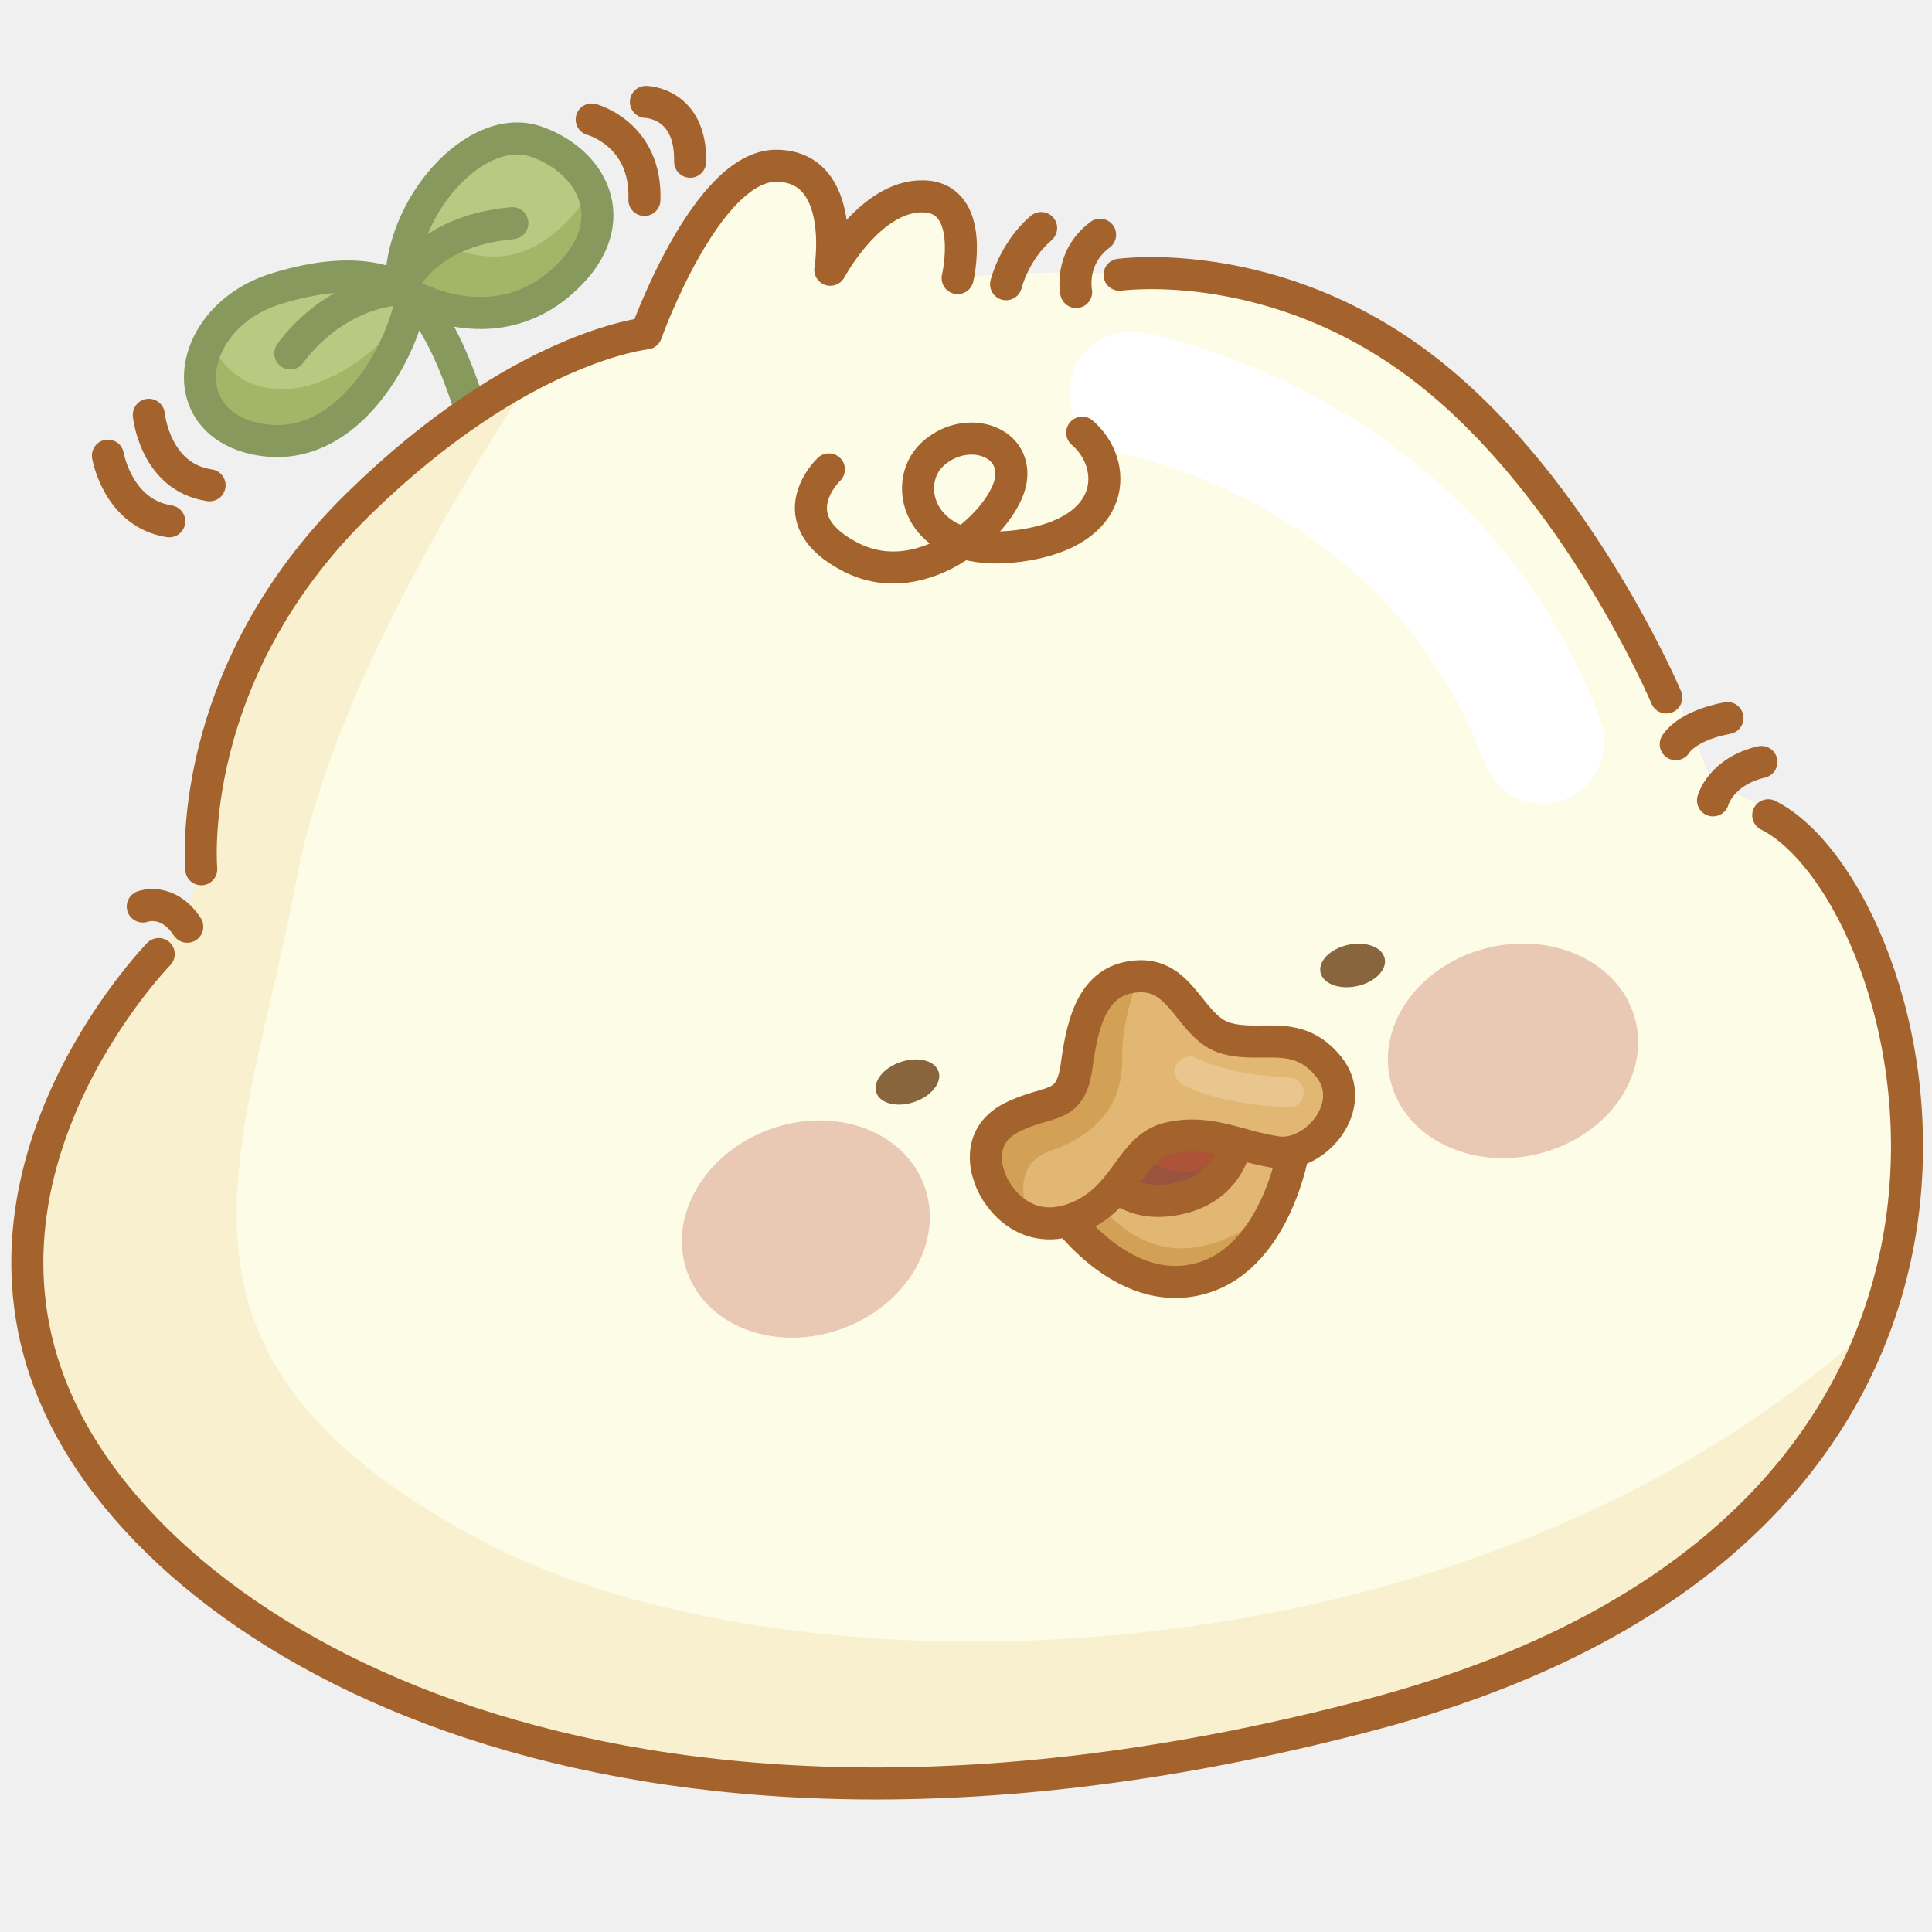
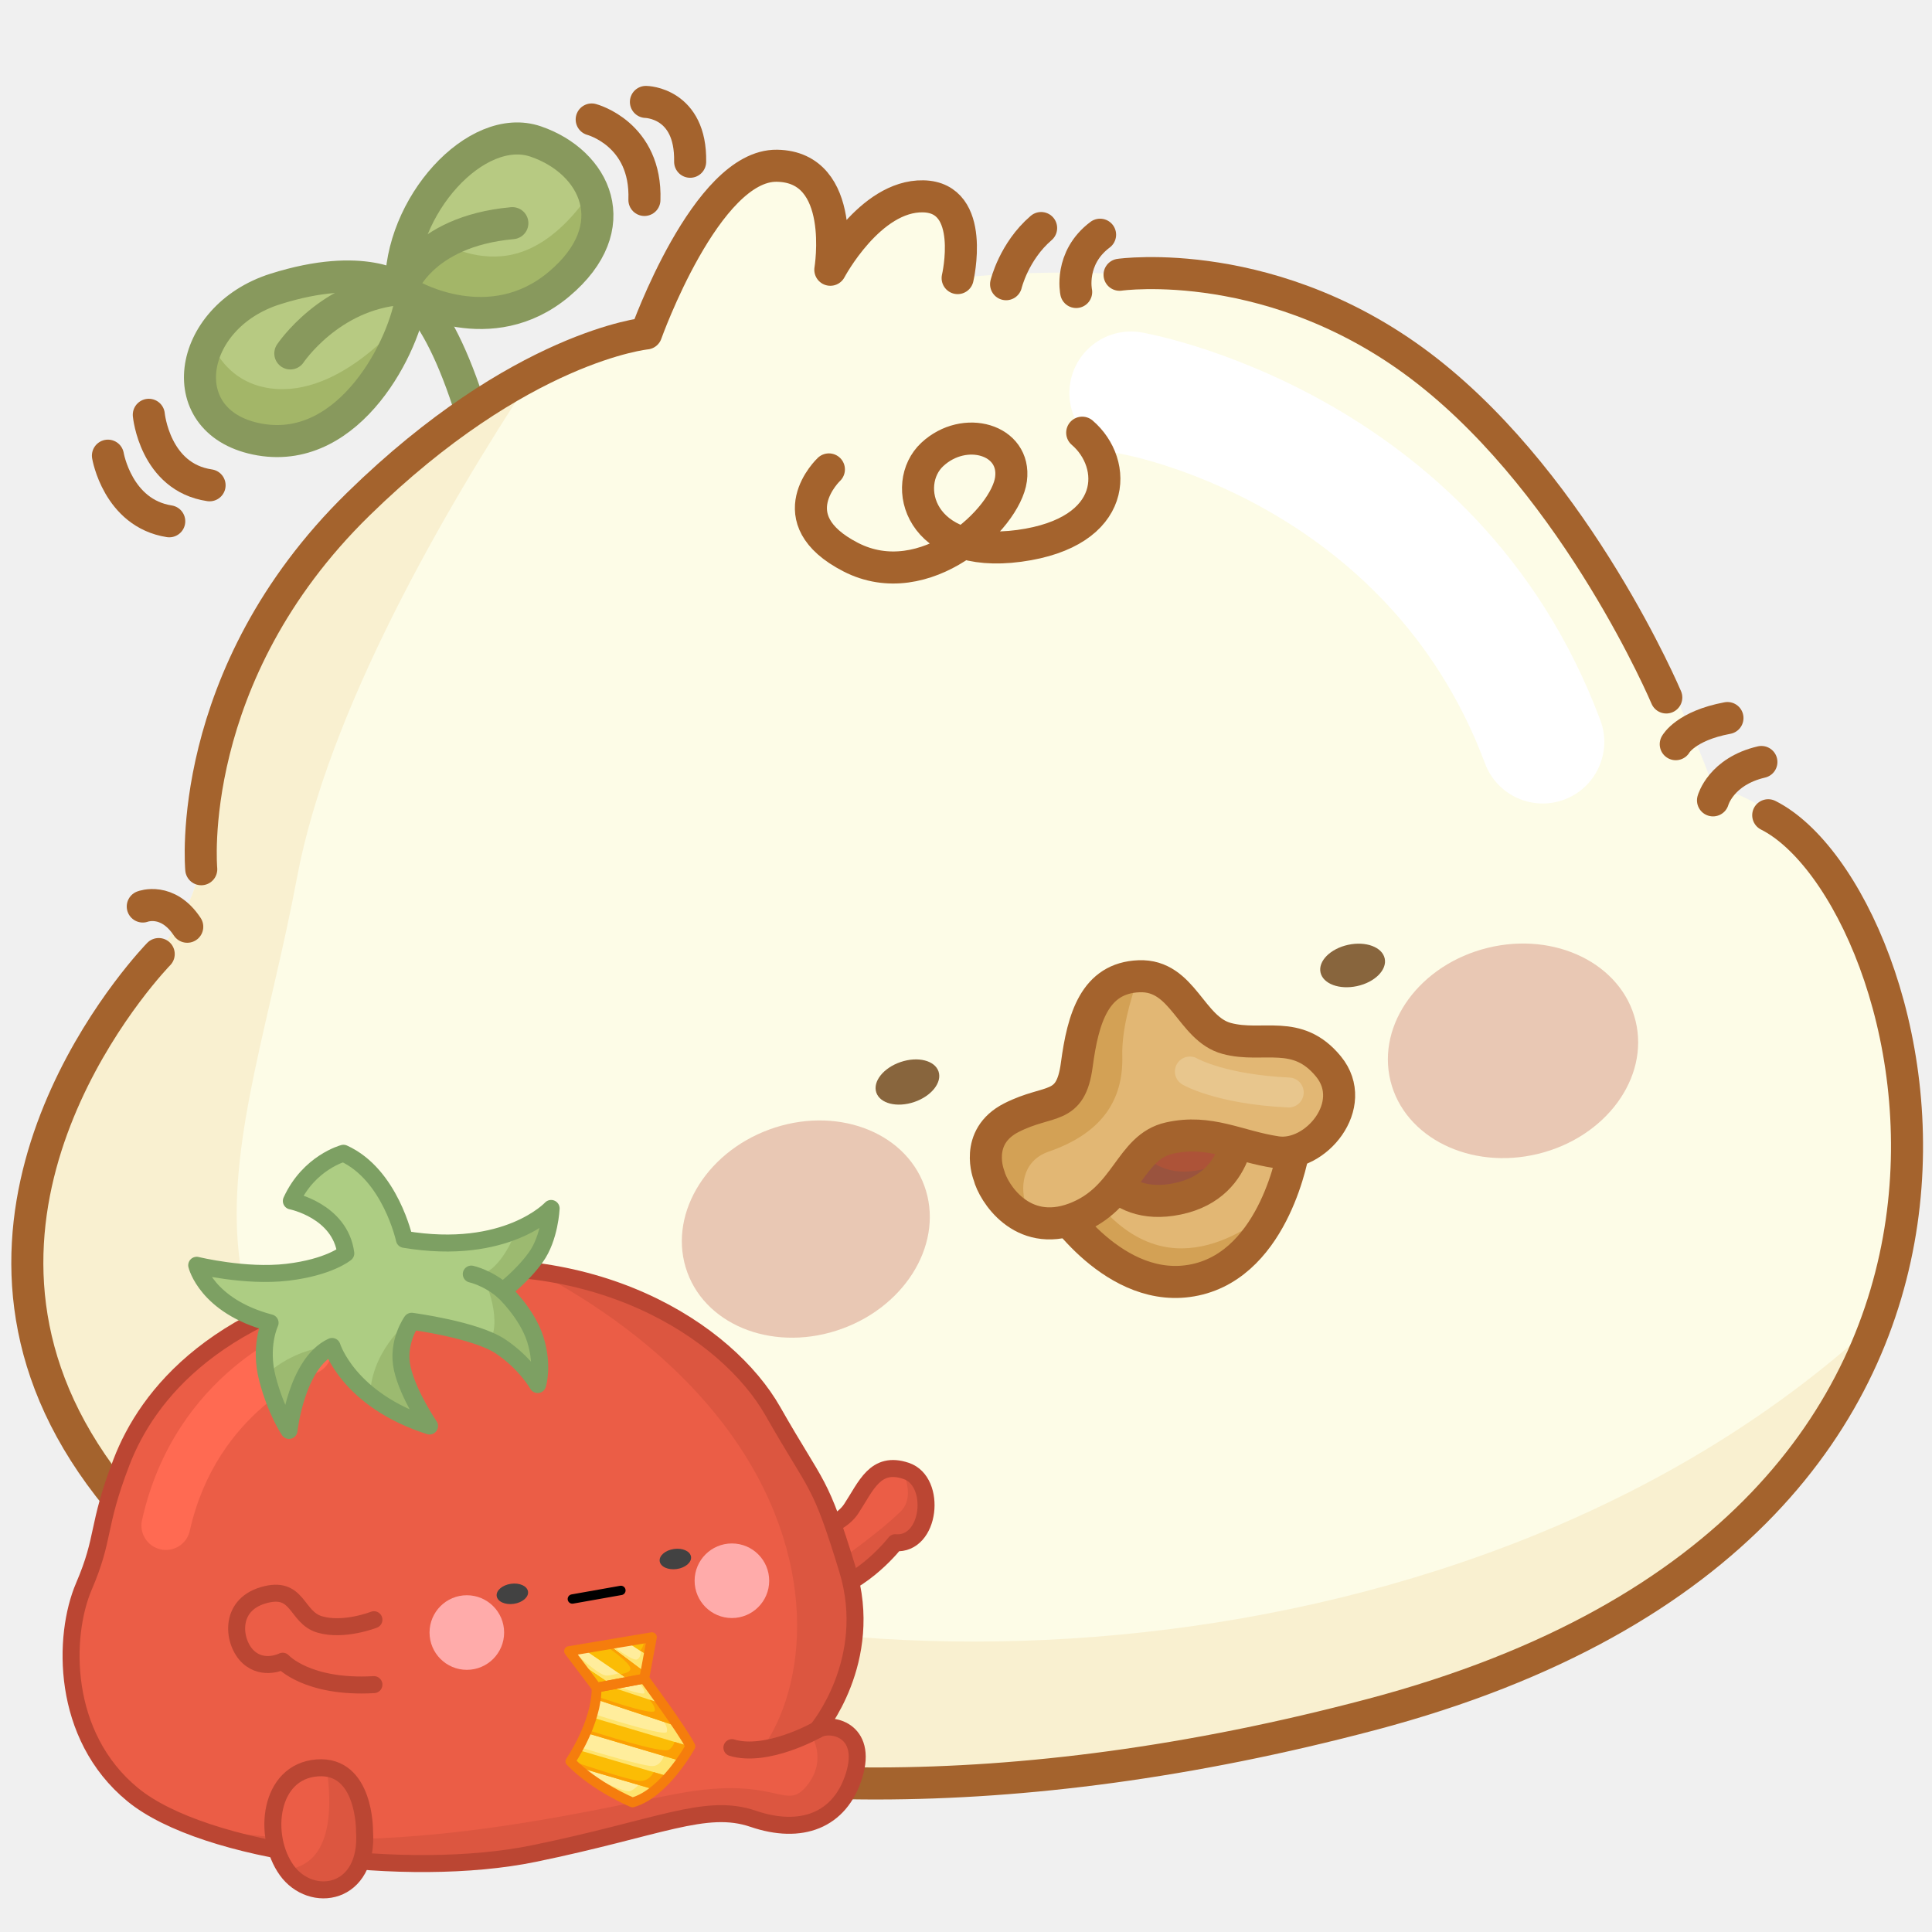
<svg xmlns="http://www.w3.org/2000/svg" width="100%" height="100%" viewBox="0 0 200 200" version="1.1" xml:space="preserve" style="fill-rule:evenodd;clip-rule:evenodd;stroke-linecap:round;stroke-linejoin:round;stroke-miterlimit:1.5;">
  <g transform="matrix(0.086716,0,0,0.086716,-55.8866,-68.91501)">
    <g transform="matrix(1,0,0,1,0,3.716184)">
      <g>
        <g>
          <path d="M1127.936,1125.984C1127.936,1125.984 1140.11,1009.434 1219.692,978.485C1299.275,947.536 1352.114,991.967 1357.38,1041.72C1362.646,1091.473 1306.153,1155.336 1233.939,1158.283C1161.725,1161.231 1149.774,1146.334 1132.415,1161.151C1115.056,1175.968 1088.528,1289.28 1014.841,1307.54C941.153,1325.8 877.145,1306.15 884.095,1236.392C891.045,1166.634 978.901,1129.795 1027.328,1123.406C1075.756,1117.018 1127.936,1125.984 1127.936,1125.984Z" style="fill:rgb(183,202,130);" />
          <path d="M1123.511,1174.476C1105.668,1208.903 1077.072,1292.118 1014.841,1307.54C941.153,1325.8 877.145,1306.15 884.095,1236.392C885.432,1222.975 889.762,1210.776 896.228,1199.777C907.548,1224.556 927.112,1246.14 959.145,1253.176C1044.77,1271.984 1123.511,1174.476 1123.511,1174.476ZM1351.019,1017.928C1354.363,1025.507 1356.514,1033.542 1357.38,1041.72C1362.646,1091.473 1306.153,1155.336 1233.939,1158.283C1161.725,1161.231 1149.774,1146.334 1132.415,1161.151C1129.716,1163.455 1126.796,1168.139 1123.511,1174.476L1114.115,1124.071C1122.743,1125.091 1127.936,1125.984 1127.936,1125.984C1127.936,1125.984 1131.033,1096.331 1144.316,1062.968C1169.011,1081.937 1204.189,1100.58 1244.229,1096.762C1294.491,1091.969 1331.294,1048.227 1351.019,1017.928Z" style="fill:rgb(163,182,104);" />
          <path d="M1123.221,1136.032C1123.221,1136.032 1170.575,1146.91 1216.648,1315.847" style="fill:none;stroke:rgb(136,153,93);stroke-width:38.26px;" />
          <path d="M991.056,1212.921C991.056,1212.921 1038.173,1142.25 1123.221,1136.032" style="fill:none;stroke:rgb(136,153,93);stroke-width:38.26px;" />
          <path d="M1123.221,1136.032C1123.221,1136.032 1145.309,1067.482 1256.119,1057.408" style="fill:none;stroke:rgb(136,153,93);stroke-width:38.26px;" />
          <path d="M1123.221,1136.032C1123.221,1136.032 1079.58,1102.359 973.057,1136.032C866.534,1169.704 847.465,1297.603 955.303,1315.847C1063.142,1334.092 1128.741,1201.678 1135.731,1143.814C1135.731,1143.814 1230.159,1198.719 1311.696,1130.292C1393.232,1061.866 1355.094,984.275 1284.079,959.945C1213.063,935.616 1120.833,1037.261 1123.221,1136.032Z" style="fill:none;stroke:rgb(136,153,93);stroke-width:38.26px;" />
          <g>
            <path d="M884.095,1813.322C884.095,1813.322 887.843,1579.943 1040.254,1416.815C1192.665,1253.687 1419.047,1180.651 1419.047,1180.651C1419.047,1180.651 1509.035,987.18 1571.132,988.86C1633.229,990.54 1637.903,1084.577 1637.903,1084.577C1637.903,1084.577 1695.257,1023.648 1749.974,1025.55C1804.692,1027.452 1787.685,1122.989 1787.685,1122.989C1787.685,1122.989 2198.818,1070.317 2397.667,1263.213C2596.516,1456.108 2689.428,1729.773 2689.428,1729.773C2689.428,1729.773 2854.894,1758.486 2903.717,2010.354C2952.539,2262.221 2907.526,2671.408 2332.295,2823.433C1757.064,2975.458 1229.963,2975.72 861.245,2657.669C492.526,2339.617 754.612,2024.35 801.581,1968.251C848.549,1912.151 881.538,1864.523 884.095,1813.322Z" style="fill:rgb(253,252,231);" />
            <path d="M2888.019,2365.79C2829.366,2551.18 2674.842,2732.903 2332.295,2823.433C1757.064,2975.458 1229.963,2975.72 861.245,2657.669C492.526,2339.617 754.612,2024.35 801.581,1968.251C848.549,1912.151 881.538,1864.523 884.095,1813.322C884.095,1813.322 887.843,1579.943 1040.254,1416.815C1113.825,1338.071 1204.631,1280.32 1278.891,1241.643C1174.15,1401.191 1036.216,1639.867 998.976,1838.91C936.76,2171.442 799.457,2407.431 1219.948,2630.549C1584.362,2823.911 2404.773,2816.189 2888.019,2365.79Z" style="fill:rgb(249,240,208);" />
            <g transform="matrix(1,0,0,1,8.9984,28.48945)">
              <path d="M1973.382,1304.264C1933.374,1297.511 1906.374,1259.547 1913.126,1219.538C1919.879,1179.53 1957.843,1152.53 1997.852,1159.282C1997.852,1159.282 2397.82,1225.973 2545.994,1622.455C2560.198,1660.462 2540.873,1702.851 2502.866,1717.055C2464.859,1731.259 2422.47,1711.934 2408.266,1673.927C2290.415,1358.584 1973.382,1304.264 1973.382,1304.264Z" style="fill:white;" />
            </g>
          </g>
          <path d="M1350.831,933.636C1350.831,933.636 1416.547,950.831 1413.77,1029.701" style="fill:none;stroke:rgb(164,99,45);stroke-width:38.26px;" />
          <g transform="matrix(0.97225,-0.233946,0.233946,0.97225,-181.7048,364.0661)">
            <path d="M1424.598,907.056C1424.598,907.056 1477.041,920.406 1459.215,988.849" style="fill:none;stroke:rgb(164,99,45);stroke-width:38.26px;" />
          </g>
          <path d="M822.116,1286.176C822.116,1286.176 829.178,1360.735 894.666,1370.325" style="fill:none;stroke:rgb(164,99,45);stroke-width:38.26px;" />
          <path d="M773.32,1334.971C773.32,1334.971 784.877,1403.67 846.513,1413.3" style="fill:none;stroke:rgb(164,99,45);stroke-width:38.26px;" />
        </g>
      </g>
      <g>
        <path d="M1634,1351.377C1634,1351.377 1571.375,1410.424 1659.945,1456.05C1748.514,1501.677 1845.136,1410.424 1851.398,1363.008C1857.661,1315.591 1795.931,1297.699 1757.461,1333.484C1718.991,1369.27 1742.252,1458.734 1861.239,1442.631C1980.227,1426.527 1979.332,1344.22 1936.389,1307.54" style="fill:none;stroke:rgb(164,99,45);stroke-width:38.26px;" />
        <path d="M884.727,1828.678C884.727,1828.678 863.138,1597.206 1072.345,1392.676C1265.628,1203.716 1415.891,1189.072 1415.891,1189.072C1415.891,1189.072 1487.638,987.538 1571.962,988.866C1656.287,990.194 1635.704,1113.029 1635.704,1113.029C1635.704,1113.029 1682.846,1024.057 1746.587,1025.385C1810.329,1026.713 1787.685,1122.989 1787.685,1122.989" style="fill:none;stroke:rgb(164,99,45);stroke-width:38.26px;" />
        <path d="M1845.519,1130.292C1845.519,1130.292 1854.815,1091.118 1887.349,1063.231" style="fill:none;stroke:rgb(164,99,45);stroke-width:38.26px;" />
        <path d="M1929.18,1139.588C1929.18,1139.588 1920.548,1099.086 1957.73,1071.199" style="fill:none;stroke:rgb(164,99,45);stroke-width:38.26px;" />
        <path d="M1980.97,1119.005C1980.97,1119.005 2167.546,1092.446 2348.146,1233.872C2528.747,1375.298 2633.655,1623.624 2633.655,1623.624" style="fill:none;stroke:rgb(164,99,45);stroke-width:38.26px;" />
        <path d="M2644.942,1679.398C2644.942,1679.398 2656.894,1657.487 2706.692,1648.191" style="fill:none;stroke:rgb(164,99,45);stroke-width:38.26px;" />
        <path d="M2689.428,1746.459C2689.428,1746.459 2698.724,1711.933 2747.194,1700.645" style="fill:none;stroke:rgb(164,99,45);stroke-width:38.26px;" />
        <g>
          <path d="M814.913,1873.188C814.913,1873.188 844.482,1861.722 868.016,1897.325" style="fill:none;stroke:rgb(164,99,45);stroke-width:38.26px;" />
          <path d="M833.948,1929.943C833.948,1929.943 575.671,2194.192 721.978,2483.821C868.286,2773.45 1413.207,3067.558 2282.094,2837.646C3150.981,2607.734 2941.971,1858.282 2755.354,1764.227" style="fill:none;stroke:rgb(164,99,45);stroke-width:38.26px;" />
        </g>
      </g>
    </g>
    <g>
      <path d="M1904.903,2231.628C1904.903,2231.628 1975.272,2343.112 2071.338,2322.555C2167.404,2301.997 2188.752,2167.274 2188.752,2167.274C2188.752,2167.274 2199.031,2134.771 2170.567,2130.423C2142.103,2126.074 2017.573,2126.074 1999.783,2132.004C1981.993,2137.934 1904.903,2231.628 1904.903,2231.628Z" style="fill:rgb(226,183,116);" />
      <path d="M1932.688,2198.832C1953.41,2233.88 1994.356,2285.521 2055.525,2284.998C2097.499,2284.639 2136.42,2261.572 2166.416,2236.479C2149.116,2272.935 2119.692,2312.207 2071.338,2322.555C1975.272,2343.112 1904.903,2231.628 1904.903,2231.628C1904.903,2231.628 1916.985,2216.943 1932.688,2198.832Z" style="fill:rgb(211,161,85);" />
      <g transform="matrix(0.947095,-0.320954,0.320954,0.947095,-582.6476,658.8629)">
        <ellipse cx="1729.98" cy="2093.546" rx="39.217" ry="25.211" style="fill:rgb(136,101,61);" />
      </g>
      <g transform="matrix(0.977101,-0.212778,0.212778,0.977101,123.3698,269.7625)">
        <ellipse cx="1729.98" cy="2093.546" rx="39.217" ry="25.211" style="fill:rgb(136,101,61);" />
      </g>
      <g transform="matrix(0.939167,-0.34346,0.34346,0.939167,-678.0275,682.0294)">
        <ellipse cx="1602.87" cy="2268.446" rx="150.615" ry="126.588" style="fill:rgb(233,200,180);" />
      </g>
      <g transform="matrix(0.971475,-0.237141,0.237141,0.971475,355.5913,225.544)">
        <ellipse cx="1602.87" cy="2268.446" rx="150.615" ry="126.588" style="fill:rgb(233,200,180);" />
      </g>
      <path d="M1949.87,2169.025C1949.87,2169.025 1969.057,2242.764 2050.32,2225.834C2131.584,2208.904 2123.934,2125.007 2123.934,2125.007C2123.934,2125.007 1990.125,2105.816 1981.472,2106.194C1972.819,2106.572 1949.87,2169.025 1949.87,2169.025Z" style="fill:rgb(173,83,56);" />
      <path d="M1904.903,2231.628C1904.903,2231.628 1975.272,2343.112 2071.338,2322.555C2167.404,2301.997 2188.752,2167.274 2188.752,2167.274C2188.752,2167.274 2199.031,2134.771 2170.567,2130.423C2142.103,2126.074 2017.573,2126.074 1999.783,2132.004C1981.993,2137.934 1904.903,2231.628 1904.903,2231.628Z" style="fill:none;stroke:rgb(164,99,45);stroke-width:38.26px;" />
      <path d="M1958.74,2189.041L1995.474,2146.375C1995.474,2146.375 2011.971,2212.686 2090.897,2187.779C2099.079,2185.197 2105.71,2183.883 2111.013,2183.613C2100.72,2201.941 2082.485,2219.133 2050.32,2225.834C1997.47,2236.844 1970.876,2209.505 1958.74,2189.041Z" style="fill:rgb(154,83,62);" />
      <path d="M1949.87,2169.025C1949.87,2169.025 1969.057,2242.764 2050.32,2225.834C2131.584,2208.904 2123.934,2125.007 2123.934,2125.007C2123.934,2125.007 1990.125,2105.816 1981.472,2106.194C1972.819,2106.572 1949.87,2169.025 1949.87,2169.025Z" style="fill:none;stroke:rgb(164,99,45);stroke-width:38.26px;" />
      <path d="M1825.109,2197.871C1825.109,2197.871 1806.537,2152.06 1851.935,2128.949C1897.333,2105.837 1922.509,2121.52 1929.938,2065.804C1937.366,2010.088 1951.399,1962.213 2004.226,1960.149C2057.053,1958.086 2065.72,2022.882 2109.055,2034.438C2152.389,2045.994 2192.835,2022.056 2230.392,2067.867C2267.949,2113.678 2214.787,2177.236 2168.318,2170.22C2121.849,2163.204 2088.832,2142.568 2040.544,2153.299C1992.257,2164.029 1990.194,2225.936 1927.049,2249.461C1863.904,2272.985 1830.061,2217.682 1825.109,2197.871Z" style="fill:rgb(226,183,116);" />
      <path d="M1877.455,2252.236C1845.954,2242.564 1828.551,2211.642 1825.109,2197.871C1825.109,2197.871 1806.537,2152.06 1851.935,2128.949C1897.333,2105.837 1922.509,2121.52 1929.938,2065.804C1937.363,2010.115 1951.385,1962.261 2004.147,1960.153C1992.977,1989.467 1983.485,2026.021 1984.251,2055.132C1985.71,2110.572 1957.26,2148.505 1895.984,2169.66C1861.152,2181.685 1859.085,2221.762 1877.455,2252.236Z" style="fill:rgb(211,161,85);" />
      <path d="M1825.109,2197.871C1825.109,2197.871 1806.537,2152.06 1851.935,2128.949C1897.333,2105.837 1922.509,2121.52 1929.938,2065.804C1937.366,2010.088 1951.399,1962.213 2004.226,1960.149C2057.053,1958.086 2065.72,2022.882 2109.055,2034.438C2152.389,2045.994 2192.835,2022.056 2230.392,2067.867C2267.949,2113.678 2214.787,2177.236 2168.318,2170.22C2121.849,2163.204 2088.832,2142.568 2040.544,2153.299C1992.257,2164.029 1990.194,2225.936 1927.049,2249.461C1863.904,2272.985 1830.061,2217.682 1825.109,2197.871Z" style="fill:none;stroke:rgb(164,99,45);stroke-width:38.26px;" />
      <path d="M2055.888,2089.308C2047.379,2084.315 2044.525,2073.354 2049.517,2064.845C2054.51,2056.336 2065.471,2053.482 2073.98,2058.474C2073.98,2058.474 2107.627,2077.467 2183.778,2081.067C2193.633,2081.532 2201.255,2089.911 2200.789,2099.766C2200.323,2109.62 2191.945,2117.242 2182.09,2116.776C2094.35,2112.629 2055.888,2089.308 2055.888,2089.308Z" style="fill:rgb(232,198,141);" />
    </g>
+     <g transform="matrix(-0.312147,0,0,0.312147,1788.288,2038.783)">
+       <path d="M613.435,1876.036C613.435,1876.036 465.415,1870.339 408.765,1784.372C352.116,1698.405 317.395,1599.741 198.613,1639.936C79.832,1680.131 105.415,1925.765 240.644,1914.42C240.644,1914.42 359.425,2069.079 518.41,2107.6C677.394,2146.121 613.435,1876.036 613.435,1876.036Z" style="fill:rgb(235,93,70);" />
+       <path d="M212.047,1635.881C188.643,1694.278 179.973,1755.44 218.781,1793.827C312.222,1886.252 502.151,2016.059 502.151,2016.059C502.151,2016.059 499.155,2059.39 475.308,2094.114C338.43,2041.742 240.644,1914.42 240.644,1914.42C105.415,1925.765 79.832,1680.131 198.613,1639.936C203.215,1638.379 207.691,1637.03 212.047,1635.881Z" style="fill:rgb(220,86,64);" />
+       <path d="M613.435,1876.036C613.435,1876.036 465.415,1870.339 408.765,1784.372C352.116,1698.405 317.395,1599.741 198.613,1639.936C79.832,1680.131 105.415,1925.765 240.644,1914.42C240.644,1914.42 359.425,2069.079 518.41,2107.6C677.394,2146.121 613.435,1876.036 613.435,1876.036Z" style="fill:none;stroke:rgb(187,70,51);stroke-width:65px;" />
+       <path d="M539.29,2630.086C539.29,2630.086 316.172,2366.168 423.44,2016.059C530.708,1665.95 534.999,1716.611 708.773,1411.311C882.547,1106.011 1395.289,769.079 2116.13,887.129C2836.972,1005.179 3102.997,1354.873 3199.538,1605.88C3296.079,1856.888 3261.754,1890.981 3343.277,2080.962C3424.801,2270.943 3431.237,2652.817 3156.631,2878.08C2882.025,3103.343 2103.258,3202.029 1622.697,3103.343C1142.136,3004.656 966.216,2908.115 783.861,2970.33C601.505,3032.546 451.33,2978.388 397.696,2803.803C344.062,2629.218 487.801,2598.774 539.29,2630.086Z" style="fill:rgb(235,93,70);" />
+       <path d="M2957.914,2989.504C2604.504,3133.066 2014.493,3183.801 1622.697,3103.343C1142.136,3004.656 966.216,2908.115 783.861,2970.33C601.505,3032.546 451.33,2978.388 397.696,2803.803C344.062,2629.218 487.801,2598.774 539.29,2630.086C539.29,2630.086 316.172,2366.168 423.44,2016.059C530.708,1665.95 534.999,1716.611 708.773,1411.311C839.122,1182.304 1160.194,935.499 1616.755,876.272C1412.335,983.485 1131.833,1165.268 916.475,1436.498C533.248,1919.148 565.81,2428.663 741.142,2689.884L565.409,2643.576C565.409,2643.576 495.677,2740.706 578.334,2843.401C660.99,2946.095 689.628,2803.325 1069.807,2873.458C1407.038,2935.668 2250.362,3152.319 2957.914,2989.504Z" style="fill:rgb(220,86,64);" />
+       <path d="M539.29,2630.086C539.29,2630.086 316.172,2366.168 423.44,2016.059C530.708,1665.95 534.999,1716.611 708.773,1411.311C882.547,1106.011 1395.289,769.079 2116.13,887.129C2836.972,1005.179 3102.997,1354.873 3199.538,1605.88C3296.079,1856.888 3261.754,1890.981 3343.277,2080.962C3424.801,2270.943 3431.237,2652.817 3156.631,2878.08C2882.025,3103.343 2103.258,3202.029 1622.697,3103.343C1142.136,3004.656 966.216,2908.115 783.861,2970.33C601.505,3032.546 451.33,2978.388 397.696,2803.803C344.062,2629.218 487.801,2598.774 539.29,2630.086Z" style="fill:none;stroke:rgb(187,70,51);stroke-width:65px;" />
+       <g>
+         <path d="M2270.193,3016.694C2270.193,3016.694 2267.358,2761.514 2451.654,2775.691C2635.951,2789.867 2661.469,3036.541 2567.903,3166.966C2474.337,3297.391 2253.181,3264.785 2270.193,3016.694Z" style="fill:rgb(235,93,70);" />
+         <path d="M2569.618,3164.543C2569.051,3165.355 2568.479,3166.163 2567.903,3166.966C2474.337,3297.391 2253.181,3264.785 2270.193,3016.694C2270.193,3016.694 2267.746,2796.438 2415.186,2776.553C2395.382,2908.504 2386.006,3145.695 2569.618,3164.543Z" style="fill:rgb(220,86,64);" />
+         <path d="M2270.193,3016.694C2270.193,3016.694 2267.358,2761.514 2451.654,2775.691C2635.951,2789.867 2661.469,3036.541 2567.903,3166.966C2474.337,3297.391 2253.181,3264.785 2270.193,3016.694Z" style="fill:none;stroke:rgb(187,70,51);stroke-width:65px;" />
+       </g>
+       <g transform="matrix(1,0,0,1,-49.28145,24.21891)">
+         <path d="M2505.913,1242.028C2457.393,1224.284 2432.407,1170.485 2450.152,1121.965C2467.896,1073.444 2521.695,1048.458 2570.215,1066.203C2570.215,1066.203 3044.01,1236.151 3170.498,1804.003C3181.731,1854.43 3149.91,1904.49 3099.482,1915.723C3049.055,1926.956 2998.995,1895.134 2987.762,1844.707C2885.149,1384.037 2505.913,1242.028 2505.913,1242.028Z" style="fill:rgb(255,106,82);" />
+       </g>
+       <g>
+         <path d="M2117.779,754.262C2117.779,754.262 2171.322,506.374 2350.793,425.067C2350.793,425.067 2482.669,459.771 2550.094,607.512C2550.094,607.512 2363.683,644.2 2341.869,807.805C2341.869,807.805 2405.328,861.349 2565.959,880.188C2726.59,899.028 2912.01,853.416 2912.01,853.416C2912.01,853.416 2875.322,1009.09 2631.401,1073.54C2631.401,1073.54 2674.038,1162.78 2641.317,1287.715C2608.596,1412.65 2559.018,1485.033 2559.018,1485.033C2559.018,1485.033 2531.255,1227.54 2394.421,1163.926C2394.421,1163.926 2331.953,1369.022 2021.598,1468.177C2021.598,1468.177 2102.905,1349.191 2125.711,1249.045C2148.517,1148.898 2090.015,1067.591 2090.015,1067.591C2090.015,1067.591 1846.094,1099.631 1749.914,1163.926C1653.733,1228.222 1608.122,1309.529 1608.122,1309.529C1608.122,1309.529 1585.317,1238.138 1617.046,1137C1648.776,1035.862 1740.99,950.588 1740.99,950.588C1740.99,950.588 1668.607,897.045 1615.063,822.678C1561.519,748.312 1556.562,636.118 1556.562,636.118C1556.562,636.118 1726.117,819.704 2117.779,754.262Z" style="fill:rgb(173,205,131);" />
+         <path d="M1789.88,1142.337C1774.905,1149.077 1761.363,1156.273 1749.914,1163.926C1653.733,1228.222 1608.122,1309.529 1608.122,1309.529C1608.122,1309.529 1585.317,1238.138 1617.046,1137C1648.776,1035.862 1740.99,950.588 1740.99,950.588C1740.99,950.588 1668.607,897.045 1615.063,822.678C1561.519,748.312 1556.562,636.118 1556.562,636.118C1556.562,636.118 1598.407,681.426 1688.541,719.002C1718.772,792.016 1762.861,867.757 1820.213,887.129C1820.213,887.129 1739.62,1051.274 1789.88,1142.337ZM2250.148,1350.093C2195.459,1393.514 2121.327,1436.315 2021.598,1468.177C2021.598,1468.177 2102.905,1349.191 2125.711,1249.045C2148.517,1148.898 2090.015,1067.591 2090.015,1067.591C2090.015,1067.591 2072.199,1069.931 2044.298,1074.616L2093.942,1061.402C2093.942,1061.402 2232.38,1163.132 2248.112,1333.033C2248.664,1339 2249.346,1344.683 2250.148,1350.093ZM2645.242,1271.28C2644.075,1276.684 2642.77,1282.165 2641.317,1287.715C2608.596,1412.65 2559.018,1485.033 2559.018,1485.033C2559.018,1485.033 2533.372,1247.174 2409.891,1172.199L2410.671,1163.926C2410.671,1163.926 2540.105,1173.629 2645.242,1271.28Z" style="fill:rgb(156,186,112);" />
+         <path d="M2117.779,754.262C2117.779,754.262 2171.322,506.374 2350.793,425.067C2350.793,425.067 2482.669,459.771 2550.094,607.512C2550.094,607.512 2363.683,644.2 2341.869,807.805C2341.869,807.805 2405.328,861.349 2565.959,880.188C2726.59,899.028 2912.01,853.416 2912.01,853.416C2912.01,853.416 2875.322,1009.09 2631.401,1073.54C2631.401,1073.54 2674.038,1162.78 2641.317,1287.715C2608.596,1412.65 2559.018,1485.033 2559.018,1485.033C2559.018,1485.033 2531.255,1227.54 2394.421,1163.926C2394.421,1163.926 2331.953,1369.022 2021.598,1468.177C2021.598,1468.177 2102.905,1349.191 2125.711,1249.045C2148.517,1148.898 2090.015,1067.591 2090.015,1067.591C2090.015,1067.591 1846.094,1099.631 1749.914,1163.926C1653.733,1228.222 1608.122,1309.529 1608.122,1309.529C1608.122,1309.529 1585.317,1238.138 1617.046,1137C1648.776,1035.862 1740.99,950.588 1740.99,950.588C1740.99,950.588 1668.607,897.045 1615.063,822.678C1561.519,748.312 1556.562,636.118 1556.562,636.118C1556.562,636.118 1726.117,819.704 2117.779,754.262Z" style="fill:none;stroke:rgb(125,160,99);stroke-width:64.99px;" />
+         <path d="M1861.959,887.129C1861.959,887.129 1797.16,901.011 1736.354,955.05" style="fill:none;stroke:rgb(125,160,99);stroke-width:64.99px;" />
+       </g>
+       <g transform="matrix(0.874957,0,0,0.874957,217.1196,281.5494)">
+         <circle cx="1899.359" cy="2258.914" r="163.005" style="fill:rgb(255,171,170);" />
+       </g>
+       <g transform="matrix(0.874957,0,0,0.874957,-796.6262,83.46114)">
+         <circle cx="1899.359" cy="2258.914" r="163.005" style="fill:rgb(255,171,170);" />
+       </g>
+       <path d="M2234.286,2208.954C2234.286,2208.954 2349.435,2254.336 2441.831,2226.96C2534.227,2199.583 2521.68,2075.662 2657.422,2115.379C2793.164,2155.096 2772.632,2298.54 2714.456,2351.724C2656.281,2404.908 2583.277,2367.685 2583.277,2367.685C2583.277,2367.685 2489.862,2471.897 2234.286,2457.224" style="fill:none;stroke:rgb(187,70,51);stroke-width:65px;" />
+       <g transform="matrix(1,0,0,1,-19.07211,10.01567)">
+         <path d="M1219.567,2424.21C1219.567,2424.21 1073.889,2620.609 1042.939,2683.227C1042.939,2683.227 1141.545,2863.885 1264.623,2897.713C1264.623,2897.713 1406.414,2839.413 1502.141,2740.807C1502.141,2740.807 1400.209,2593.247 1401.872,2458.659L1219.567,2424.21Z" style="fill:rgb(255,237,156);" />
+         <path d="M1215.599,2429.578L1231.969,2426.553L1246.418,2429.284C1236.215,2442.338 1214.534,2471.678 1219.209,2479.64C1225.277,2489.976 1336.991,2449.215 1336.991,2449.215C1336.991,2449.215 1352.956,2471.312 1349.8,2474.989C1346.645,2478.667 1317.101,2496.044 1313.806,2498.527C1310.511,2501.009 1165.973,2568.313 1160.732,2569.968C1155.491,2571.623 1125.976,2607.482 1133.424,2628.17C1139.515,2645.091 1342.72,2581.939 1416.514,2558.381C1420.32,2571.881 1424.684,2585.099 1429.384,2597.858L1215.071,2672.855L1140.32,2705.128C1140.32,2705.128 1148.595,2756.157 1186.66,2758.64C1218.439,2760.713 1407.667,2704.424 1469.306,2685.774C1479.436,2704.627 1488.492,2719.586 1494.514,2729.12C1490.621,2733.1 1484.878,2737.03 1475.736,2739.666C1453.945,2745.952 1227.437,2815.309 1227.437,2815.309C1227.437,2815.309 1254.836,2850.493 1276.743,2855.183C1298.65,2859.872 1443.739,2786.574 1448.153,2786.123C1448.859,2786.051 1449.84,2786.343 1450.932,2786.969C1362.809,2857.342 1264.623,2897.713 1264.623,2897.713C1141.545,2863.885 1042.939,2683.227 1042.939,2683.227C1070.85,2626.758 1192.063,2461.49 1215.599,2429.578Z" style="fill:rgb(254,228,111);" />
+         <path d="M1043.44,2684.13L1420.623,2572.179C1427.165,2593.059 1434.899,2613.091 1442.955,2631.599L1078.857,2739.666C1058.691,2711.026 1046.042,2688.792 1043.44,2684.13ZM1125.471,2798.834L1475.038,2696.246C1490.444,2723.873 1502.141,2740.807 1502.141,2740.807C1495.721,2747.421 1489.093,2753.854 1482.314,2760.099L1177.576,2849.531C1158.704,2834.058 1141.196,2816.544 1125.471,2798.834ZM1404.809,2503.319L1088.88,2608.391C1107.532,2580.48 1128.918,2549.839 1148.915,2521.696L1361.433,2451.017L1401.872,2458.659C1401.689,2473.46 1402.759,2488.418 1404.809,2503.319Z" style="fill:rgb(251,188,5);" />
+         <path d="M1403.376,2491.32C1403.78,2495.321 1404.259,2499.322 1404.809,2503.319L1088.88,2608.391C1107.532,2580.48 1128.918,2549.839 1148.915,2521.696L1199.405,2504.904C1187.345,2519.081 1176.358,2536.07 1179.505,2547.083C1185.634,2568.536 1403.376,2491.32 1403.376,2491.32ZM1438.066,2620.07C1439.677,2623.973 1441.31,2627.818 1442.955,2631.599L1078.857,2739.666C1058.691,2711.026 1046.042,2688.792 1043.44,2684.13L1103.547,2666.29C1106.684,2676.359 1112.954,2688.132 1125.471,2696.246C1149.61,2711.895 1399.828,2632.362 1438.066,2620.07ZM1501.848,2741.109C1495.519,2747.617 1488.989,2753.949 1482.314,2760.099L1177.576,2849.531C1158.704,2834.058 1141.196,2816.544 1125.471,2798.834L1183.052,2781.936C1191.991,2797.527 1208.91,2817.245 1236.817,2815.559C1280.016,2812.95 1478.919,2745.34 1500.281,2738.043C1501.069,2739.231 1501.623,2740.048 1501.911,2740.471C1501.891,2740.675 1501.87,2740.888 1501.848,2741.109Z" style="fill:rgb(251,159,5);" />
+         <path d="M1219.567,2424.21L1401.872,2458.659L1507.132,2318.95L1190.267,2265.777L1219.567,2424.21Z" style="fill:rgb(251,188,5);" />
+         <path d="M1219.03,2270.604C1220.508,2288.614 1225.215,2313.471 1239.751,2319.368C1263.174,2328.869 1301.79,2291.172 1301.79,2291.172L1369.522,2297.301C1369.522,2297.301 1274.858,2360.436 1272.54,2385.261C1270.223,2410.086 1348.7,2410.392 1348.7,2410.392C1348.7,2410.392 1318.572,2430.595 1300.13,2439.433L1219.567,2424.21L1190.267,2265.777L1219.03,2270.604Z" style="fill:rgb(251,159,5);" />
+         <path d="M1203.686,2338.335L1289.388,2282.41L1356.135,2293.611L1215.026,2399.656L1203.686,2338.335ZM1272.335,2434.181L1454.102,2310.051L1507.132,2318.95L1480.219,2354.671L1342.356,2447.413L1272.335,2434.181Z" style="fill:rgb(255,237,156);" />
+         <path d="M1349.8,2298.371L1215.026,2399.656L1203.686,2338.335L1232.094,2319.797C1232.912,2330.9 1236.191,2347.938 1248.447,2351.23C1266.928,2356.195 1341.128,2298.371 1341.128,2298.371L1349.8,2298.371ZM1278.548,2429.938L1317.382,2403.418C1330.917,2407.655 1347.799,2411.898 1362.644,2412.53C1393.537,2413.845 1483.46,2325.578 1483.46,2325.578C1483.46,2325.578 1482.503,2339.033 1480.897,2353.772L1480.219,2354.671L1342.356,2447.413L1298.904,2439.202C1293.215,2436.342 1286.156,2433.193 1278.548,2429.938Z" style="fill:rgb(254,228,111);" />
+         <path d="M1219.567,2424.21L1401.872,2458.659L1507.132,2318.95L1190.267,2265.777L1219.567,2424.21Z" style="fill:none;stroke:rgb(245,125,13);stroke-width:37.42px;" />
+         <path d="M1219.567,2424.21C1219.567,2424.21 1073.889,2620.609 1042.939,2683.227C1042.939,2683.227 1141.545,2863.885 1264.623,2897.713C1264.623,2897.713 1406.414,2839.413 1502.141,2740.807C1502.141,2740.807 1400.209,2593.247 1401.872,2458.659L1219.567,2424.21Z" style="fill:none;stroke:rgb(245,125,13);stroke-width:37.42px;" />
+       </g>
+       <path d="M1289.739,2096.885L1475.442,2129.8" style="fill:none;stroke:black;stroke-width:35.75px;" />
+       <g transform="matrix(0.989623,0.143689,-0.143689,0.989623,326.3006,-231.5475)">
+         <ellipse cx="1700.705" cy="2119.094" rx="60.525" ry="38.726" style="fill:rgb(66,66,66);" />
+       </g>
+       <g transform="matrix(0.989623,0.143689,-0.143689,0.989623,-297.0947,-364.716)">
+         <ellipse cx="1700.705" cy="2119.094" rx="60.525" ry="38.726" style="fill:rgb(66,66,66);" />
+       </g>
+       <path d="M539.29,2630.086C539.29,2630.086 731.037,2738.775 865.23,2698.224" style="fill:none;stroke:rgb(187,70,51);stroke-width:65px;" />
+     </g>
  </g>
</svg>
